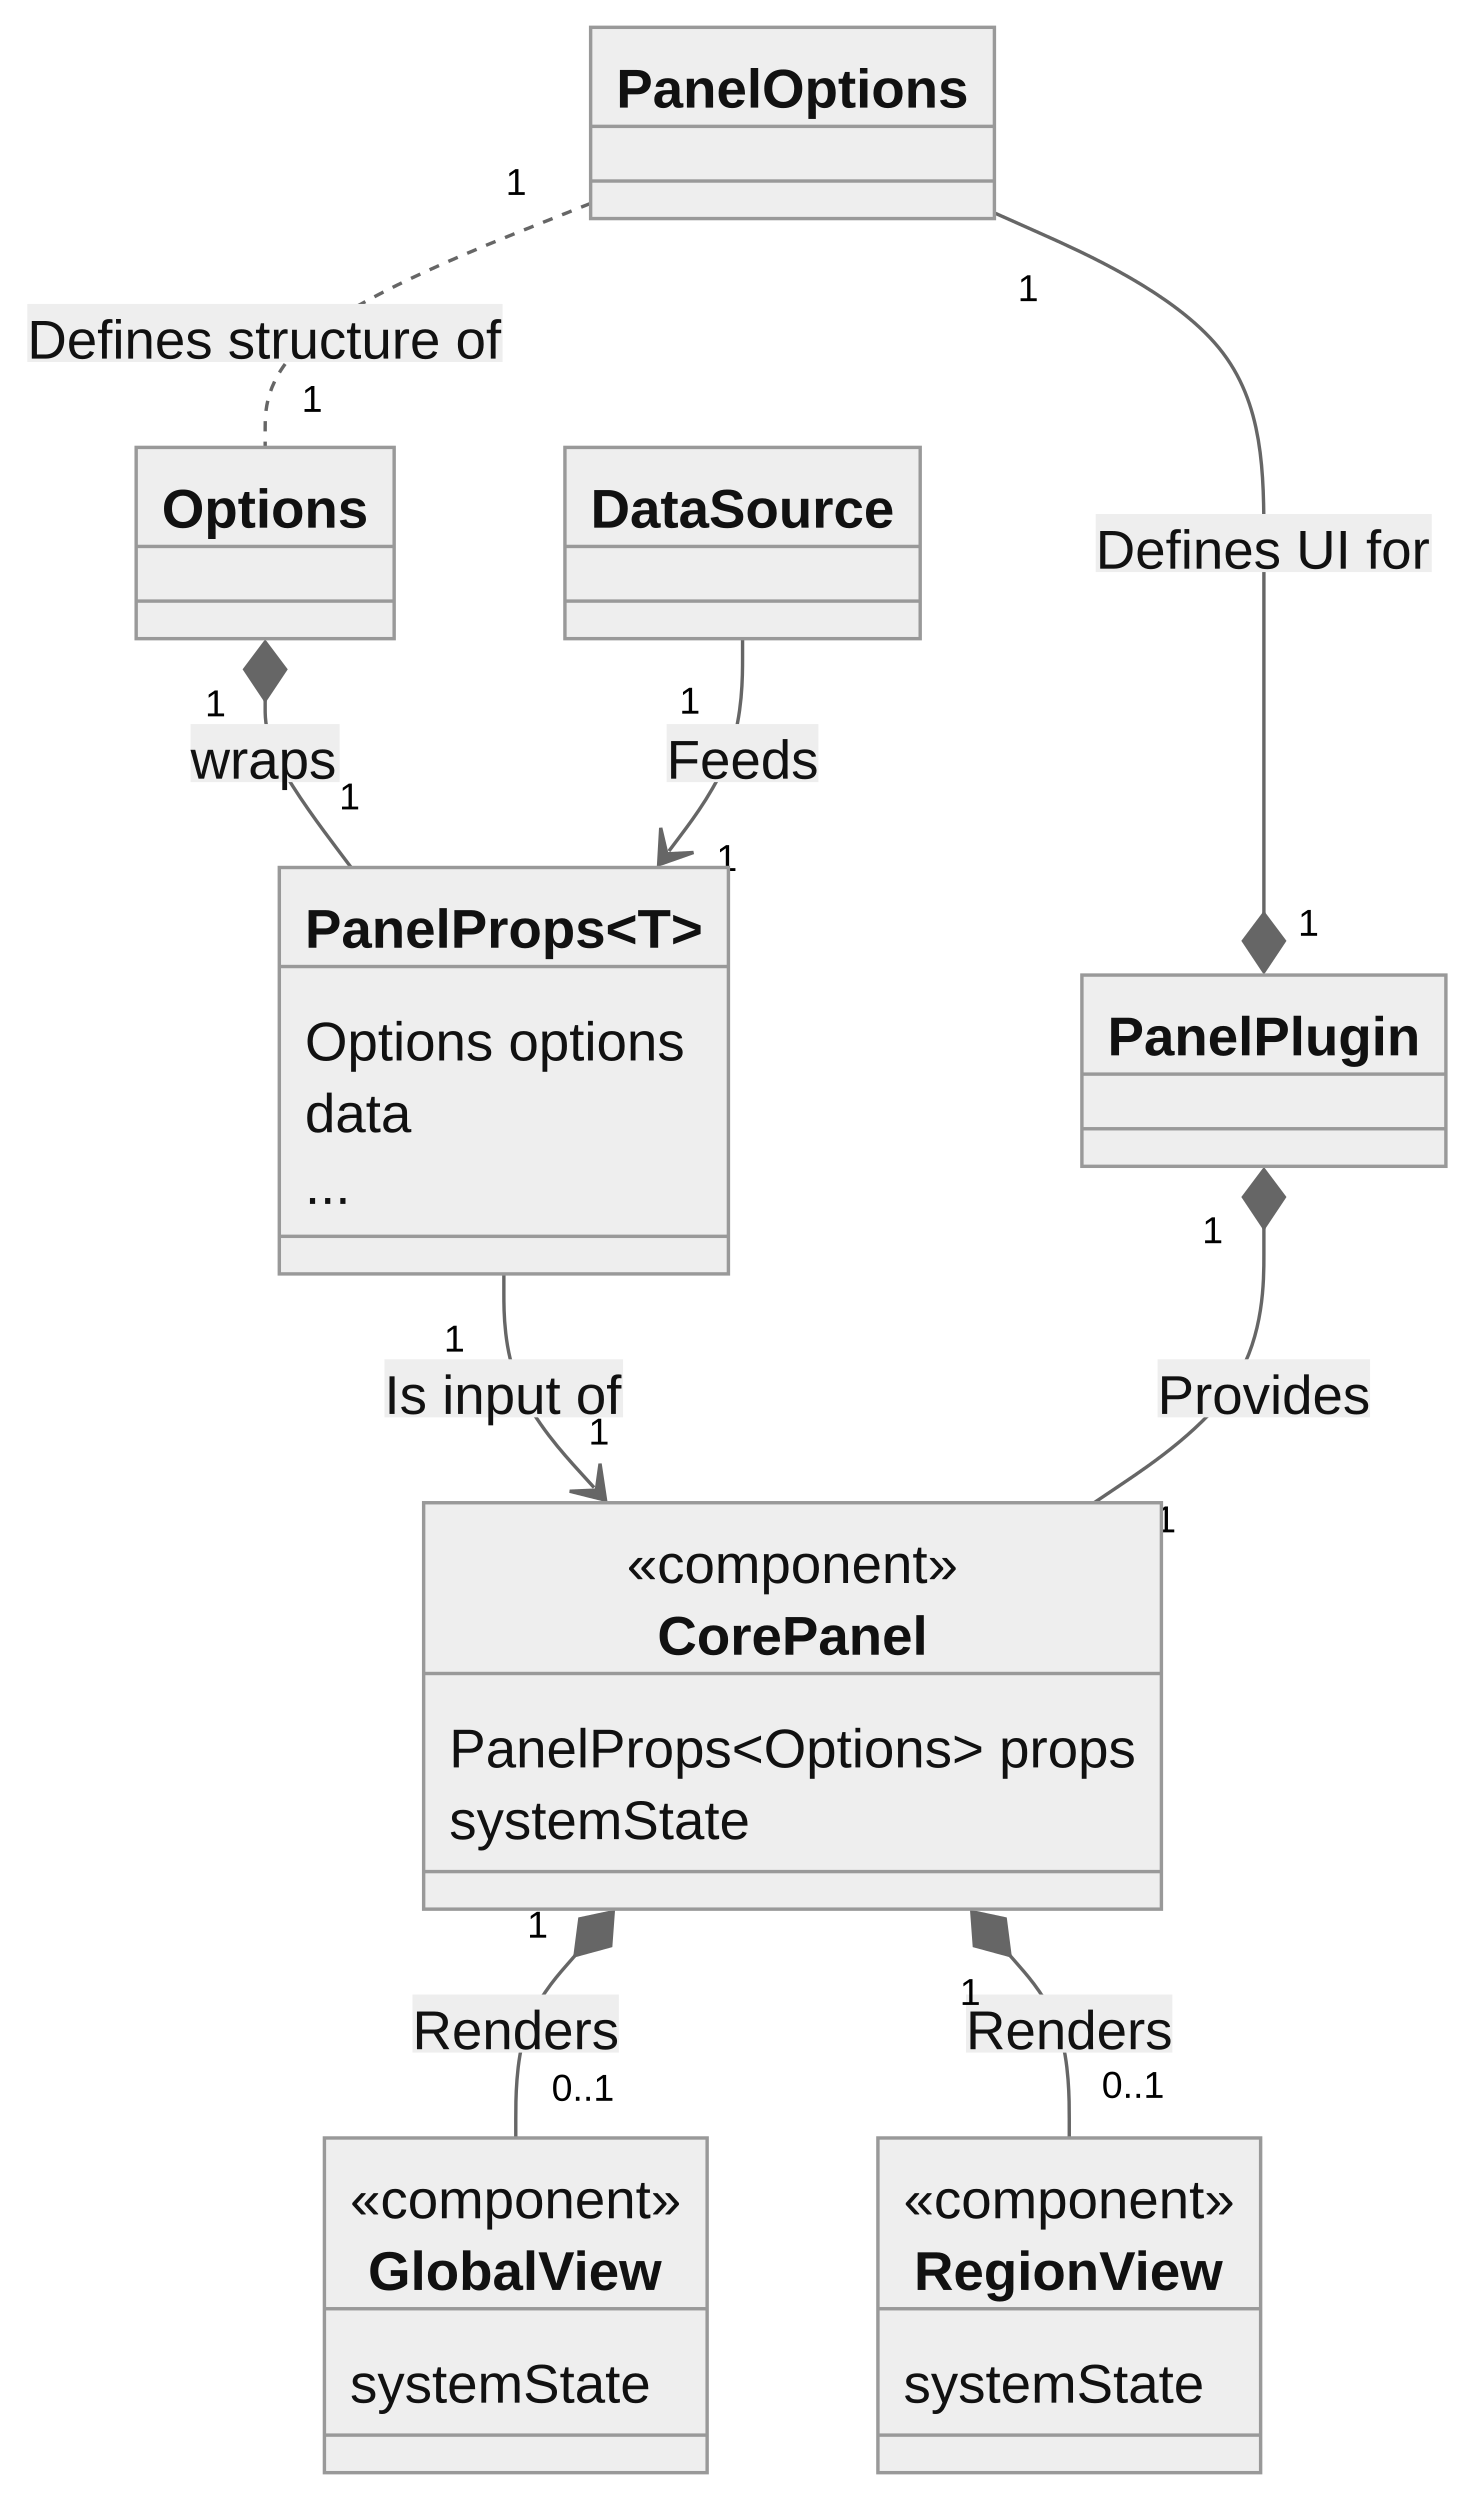
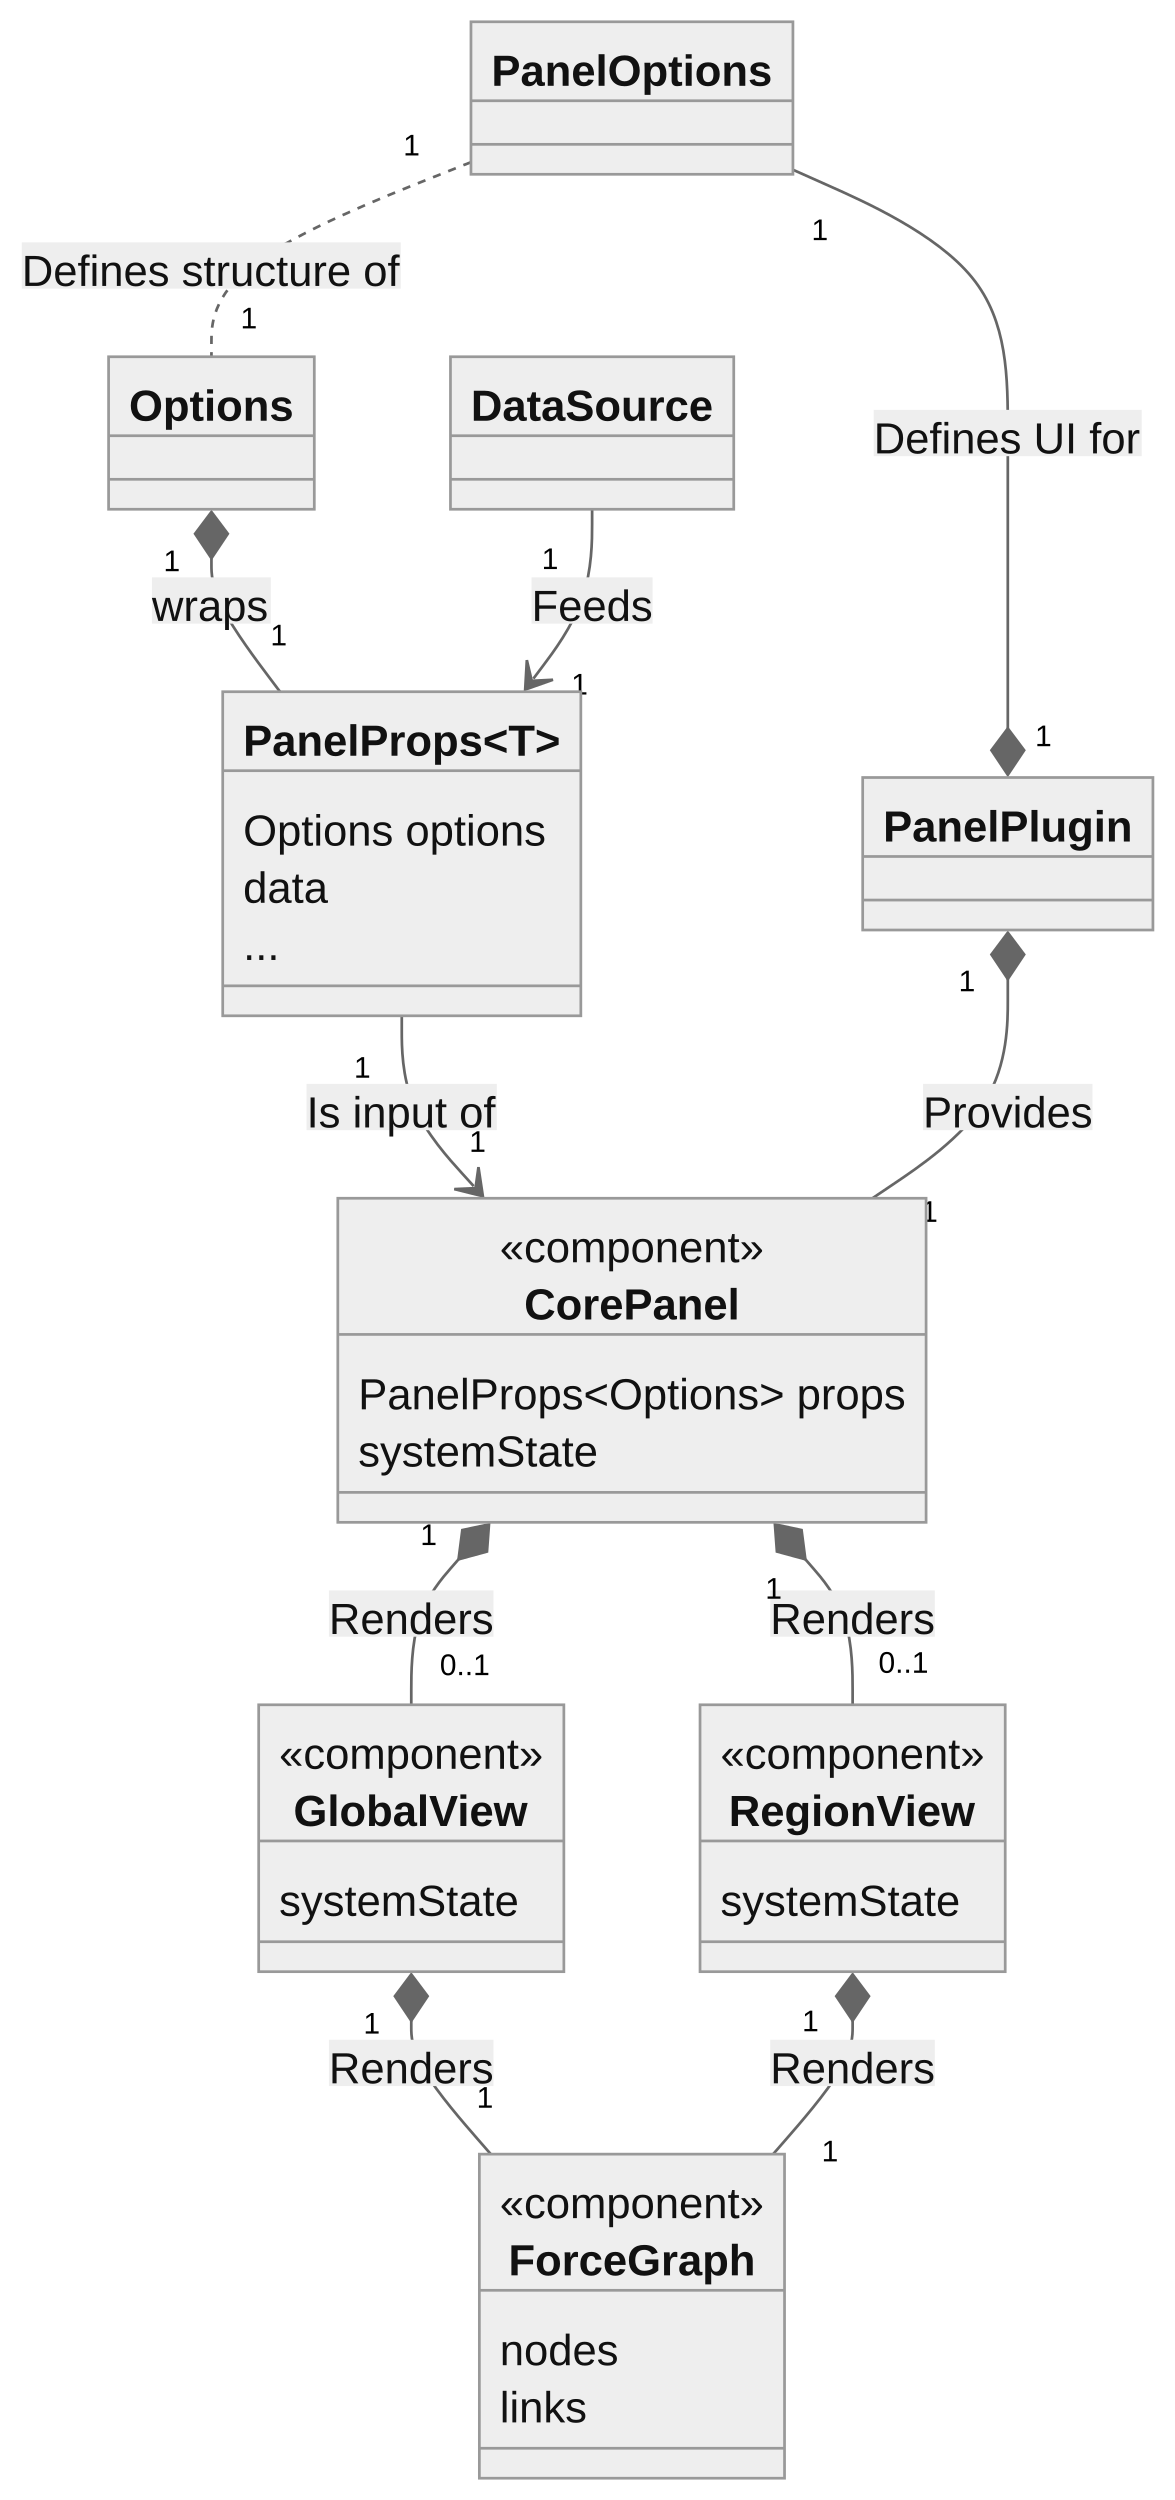
- <svg xmlns="http://www.w3.org/2000/svg" aria-roledescription="classDiagram" role="graphics-document document" viewBox="0 0 431.357 732" style="max-width: 431.357px; background-color: white;" width="100%" id="my-svg">
+ <svg xmlns="http://www.w3.org/2000/svg" aria-roledescription="classDiagram" role="graphics-document document" viewBox="0 0 431.357 918" style="max-width: 431.357px; background-color: white;" width="100%" id="my-svg">
  <style>#my-svg{font-family:"trebuchet ms",verdana,arial,sans-serif;font-size:16px;fill:#000000;}#my-svg .error-icon{fill:#552222;}#my-svg .error-text{fill:#552222;stroke:#552222;}#my-svg .edge-thickness-normal{stroke-width:2px;}#my-svg .edge-thickness-thick{stroke-width:3.5px;}#my-svg .edge-pattern-solid{stroke-dasharray:0;}#my-svg .edge-pattern-dashed{stroke-dasharray:3;}#my-svg .edge-pattern-dotted{stroke-dasharray:2;}#my-svg .marker{fill:#666;stroke:#666;}#my-svg .marker.cross{stroke:#666;}#my-svg svg{font-family:"trebuchet ms",verdana,arial,sans-serif;font-size:16px;}#my-svg g.classGroup text{fill:#999;stroke:none;font-family:"trebuchet ms",verdana,arial,sans-serif;font-size:10px;}#my-svg g.classGroup text .title{font-weight:bolder;}#my-svg .nodeLabel,#my-svg .edgeLabel{color:#111111;}#my-svg .edgeLabel .label rect{fill:#eee;}#my-svg .label text{fill:#111111;}#my-svg .edgeLabel .label span{background:#eee;}#my-svg .classTitle{font-weight:bolder;}#my-svg .node rect,#my-svg .node circle,#my-svg .node ellipse,#my-svg .node polygon,#my-svg .node path{fill:#eee;stroke:#999;stroke-width:1px;}#my-svg .divider{stroke:#999;stroke-width:1;}#my-svg g.clickable{cursor:pointer;}#my-svg g.classGroup rect{fill:#eee;stroke:#999;}#my-svg g.classGroup line{stroke:#999;stroke-width:1;}#my-svg .classLabel .box{stroke:none;stroke-width:0;fill:#eee;opacity:0.5;}#my-svg .classLabel .label{fill:#999;font-size:10px;}#my-svg .relation{stroke:#666;stroke-width:1;fill:none;}#my-svg .dashed-line{stroke-dasharray:3;}#my-svg .dotted-line{stroke-dasharray:1 2;}#my-svg #compositionStart,#my-svg .composition{fill:#666!important;stroke:#666!important;stroke-width:1;}#my-svg #compositionEnd,#my-svg .composition{fill:#666!important;stroke:#666!important;stroke-width:1;}#my-svg #dependencyStart,#my-svg .dependency{fill:#666!important;stroke:#666!important;stroke-width:1;}#my-svg #dependencyStart,#my-svg .dependency{fill:#666!important;stroke:#666!important;stroke-width:1;}#my-svg #extensionStart,#my-svg .extension{fill:transparent!important;stroke:#666!important;stroke-width:1;}#my-svg #extensionEnd,#my-svg .extension{fill:transparent!important;stroke:#666!important;stroke-width:1;}#my-svg #aggregationStart,#my-svg .aggregation{fill:transparent!important;stroke:#666!important;stroke-width:1;}#my-svg #aggregationEnd,#my-svg .aggregation{fill:transparent!important;stroke:#666!important;stroke-width:1;}#my-svg #lollipopStart,#my-svg .lollipop{fill:#eee!important;stroke:#666!important;stroke-width:1;}#my-svg #lollipopEnd,#my-svg .lollipop{fill:#eee!important;stroke:#666!important;stroke-width:1;}#my-svg .edgeTerminals{font-size:11px;}#my-svg .classTitleText{text-anchor:middle;font-size:18px;fill:#000000;}#my-svg :root{--mermaid-font-family:"trebuchet ms",verdana,arial,sans-serif;}</style>
  <g>
    <defs>
      <marker orient="auto" markerHeight="240" markerWidth="190" refY="7" refX="18" class="marker aggregation classDiagram" id="my-svg_classDiagram-aggregationStart">
        <path d="M 18,7 L9,13 L1,7 L9,1 Z" />
      </marker>
    </defs>
    <defs>
      <marker orient="auto" markerHeight="28" markerWidth="20" refY="7" refX="1" class="marker aggregation classDiagram" id="my-svg_classDiagram-aggregationEnd">
        <path d="M 18,7 L9,13 L1,7 L9,1 Z" />
      </marker>
    </defs>
    <defs>
      <marker orient="auto" markerHeight="240" markerWidth="190" refY="7" refX="18" class="marker extension classDiagram" id="my-svg_classDiagram-extensionStart">
        <path d="M 1,7 L18,13 V 1 Z" />
      </marker>
    </defs>
    <defs>
      <marker orient="auto" markerHeight="28" markerWidth="20" refY="7" refX="1" class="marker extension classDiagram" id="my-svg_classDiagram-extensionEnd">
        <path d="M 1,1 V 13 L18,7 Z" />
      </marker>
    </defs>
    <defs>
      <marker orient="auto" markerHeight="240" markerWidth="190" refY="7" refX="18" class="marker composition classDiagram" id="my-svg_classDiagram-compositionStart">
        <path d="M 18,7 L9,13 L1,7 L9,1 Z" />
      </marker>
    </defs>
    <defs>
      <marker orient="auto" markerHeight="28" markerWidth="20" refY="7" refX="1" class="marker composition classDiagram" id="my-svg_classDiagram-compositionEnd">
        <path d="M 18,7 L9,13 L1,7 L9,1 Z" />
      </marker>
    </defs>
    <defs>
      <marker orient="auto" markerHeight="240" markerWidth="190" refY="7" refX="6" class="marker dependency classDiagram" id="my-svg_classDiagram-dependencyStart">
        <path d="M 5,7 L9,13 L1,7 L9,1 Z" />
      </marker>
    </defs>
    <defs>
      <marker orient="auto" markerHeight="28" markerWidth="20" refY="7" refX="13" class="marker dependency classDiagram" id="my-svg_classDiagram-dependencyEnd">
        <path d="M 18,7 L9,13 L14,7 L9,1 Z" />
      </marker>
    </defs>
    <defs>
      <marker orient="auto" markerHeight="240" markerWidth="190" refY="7" refX="13" class="marker lollipop classDiagram" id="my-svg_classDiagram-lollipopStart">
        <circle r="6" cy="7" cx="7" fill="transparent" stroke="black" />
      </marker>
    </defs>
    <defs>
      <marker orient="auto" markerHeight="240" markerWidth="190" refY="7" refX="1" class="marker lollipop classDiagram" id="my-svg_classDiagram-lollipopEnd">
        <circle r="6" cy="7" cx="7" fill="transparent" stroke="black" />
      </marker>
    </defs>
    <g class="root">
      <g class="clusters" />
      <g class="edgePaths">
        <path marker-end="url(#my-svg_classDiagram-compositionEnd)" style="fill:none" class="edge-pattern-solid relation" id="id1" d="M291.164,62.341L304.315,68.201C317.465,74.06,343.767,85.78,356.918,101.89C370.068,118,370.068,138.5,370.068,159C370.068,179.5,370.068,200,370.068,218.083C370.068,236.167,370.068,251.833,370.068,259.667L370.068,267.5" />
        <path style="fill:none" class="edge-pattern-dashed relation" id="id2" d="M172.938,59.544L157.055,65.87C141.172,72.196,109.406,84.848,93.523,96.757C77.641,108.667,77.641,119.833,77.641,125.417L77.641,131" />
        <path marker-end="url(#my-svg_classDiagram-dependencyEnd)" style="fill:none" class="edge-pattern-solid relation" id="id3" d="M147.531,373L147.531,378.583C147.531,384.167,147.531,395.333,151.933,405.76C156.335,416.187,165.138,425.873,169.539,430.716L173.941,435.56" />
        <path marker-start="url(#my-svg_classDiagram-compositionStart)" style="fill:none" class="edge-pattern-solid relation" id="id4" d="M77.641,205L77.641,207.583C77.641,210.167,77.641,215.333,81.837,223.5C86.033,231.667,94.424,242.833,98.62,248.417L102.816,254" />
        <path marker-end="url(#my-svg_classDiagram-dependencyEnd)" style="fill:none" class="edge-pattern-solid relation" id="id5" d="M217.422,187L217.422,192.583C217.422,198.167,217.422,209.333,213.827,219.701C210.232,230.068,203.041,239.636,199.446,244.42L195.851,249.203" />
        <path marker-start="url(#my-svg_classDiagram-compositionStart)" style="fill:none" class="edge-pattern-solid relation" id="id6" d="M370.068,359.5L370.068,367.333C370.068,375.167,370.068,390.833,361.782,404.25C353.496,417.667,336.924,428.833,328.638,434.417L320.352,440" />
        <path marker-start="url(#my-svg_classDiagram-compositionStart)" style="fill:none" class="edge-pattern-solid relation" id="id7" d="M168.384,572.571L165.49,575.893C162.596,579.214,156.808,585.857,153.914,594.762C151.02,603.667,151.02,614.833,151.02,620.417L151.02,626" />
        <path marker-start="url(#my-svg_classDiagram-compositionStart)" style="fill:none" class="edge-pattern-solid relation" id="id8" d="M295.718,572.571L298.612,575.893C301.506,579.214,307.294,585.857,310.188,594.762C313.082,603.667,313.082,614.833,313.082,620.417L313.082,626" />
+         <path marker-start="url(#my-svg_classDiagram-compositionStart)" style="fill:none" class="edge-pattern-solid relation" id="id9" d="M151.02,742L151.02,744.583C151.02,747.167,151.02,752.333,155.884,760.5C160.749,768.667,170.479,779.833,175.343,785.417L180.208,791" />
+         <path marker-start="url(#my-svg_classDiagram-compositionStart)" style="fill:none" class="edge-pattern-solid relation" id="id10" d="M313.082,742L313.082,744.583C313.082,747.167,313.082,752.333,308.217,760.5C303.352,768.667,293.623,779.833,288.758,785.417L283.893,791" />
      </g>
      <g class="edgeLabels">
        <g transform="translate(370.0684, 159)" class="edgeLabel">
          <g transform="translate(-49.24219, -8.5)" class="label">
            <rect height="17.001" width="98.398" ry="0" rx="0" />
            <text style="">
              <tspan class="row" x="0" dy="1em" xml:space="preserve">Defines UI for</tspan>
            </text>
          </g>
        </g>
        <g transform="translate(301.0437, 83.1647)" class="edgeTerminals">
          <g transform="translate(-3.0625, -6)" class="inner">
            <text style="">
              <tspan class="row" x="0" dy="1em" xml:space="preserve">1</tspan>
            </text>
          </g>
        </g>
        <g transform="translate(380.0684, 263)" class="edgeTerminals">
          <g transform="translate(-3.0625, -6)" class="inner" />
          <text style="">
            <tspan class="row" x="0" dy="1em" xml:space="preserve">1</tspan>
          </text>
        </g>
        <g transform="translate(77.64062, 97.5)" class="edgeLabel">
          <g transform="translate(-69.64062, -8.5)" class="label">
-             <rect height="17.001" width="139.156" ry="0" rx="0" />
+             <rect height="17.001" width="139.155" ry="0" rx="0" />
            <text style="">
              <tspan class="row" x="0" dy="1em" xml:space="preserve">Defines structure of</tspan>
            </text>
          </g>
        </g>
        <g transform="translate(151.1293, 52.08423)" class="edgeTerminals">
          <g transform="translate(-3.0625, -6)" class="inner">
            <text style="">
              <tspan class="row" x="0" dy="1em" xml:space="preserve">1</tspan>
            </text>
          </g>
        </g>
        <g transform="translate(88.32485, 109.5858)" class="edgeTerminals">
          <g transform="translate(-3.0625, -6)" class="inner" />
          <text style="">
            <tspan class="row" x="0" dy="1em" xml:space="preserve">1</tspan>
          </text>
        </g>
        <g transform="translate(147.5312, 406.5)" class="edgeLabel">
          <g transform="translate(-34.96484, -8.5)" class="label">
            <rect height="17.001" width="69.869" ry="0" rx="0" />
            <text style="">
              <tspan class="row" x="0" dy="1em" xml:space="preserve">Is input of</tspan>
            </text>
          </g>
        </g>
        <g transform="translate(133.042, 390.7421)" class="edgeTerminals">
          <g transform="translate(-3.0625, -6)" class="inner">
            <text style="">
              <tspan class="row" x="0" dy="1em" xml:space="preserve">1</tspan>
            </text>
          </g>
        </g>
        <g transform="translate(172.3073, 411.9609)" class="edgeTerminals">
          <g transform="translate(-3.0625, -6)" class="inner" />
          <text style="">
            <tspan class="row" x="0" dy="1em" xml:space="preserve">1</tspan>
          </text>
        </g>
        <g transform="translate(77.64062, 220.5)" class="edgeLabel">
          <g transform="translate(-21.84375, -8.5)" class="label">
-             <rect height="17.001" width="43.648" ry="0" rx="0" />
+             <rect height="17.001" width="43.647" ry="0" rx="0" />
            <text style="">
              <tspan class="row" x="0" dy="1em" xml:space="preserve">wraps</tspan>
            </text>
          </g>
        </g>
        <g transform="translate(63.09626, 204.739)" class="edgeTerminals">
          <g transform="translate(-3.0625, -6)" class="inner">
            <text style="">
              <tspan class="row" x="0" dy="1em" xml:space="preserve">1</tspan>
            </text>
          </g>
        </g>
        <g transform="translate(99.29404, 225.9986)" class="edgeTerminals">
          <g transform="translate(-3.0625, -6)" class="inner" />
          <text style="">
            <tspan class="row" x="0" dy="1em" xml:space="preserve">1</tspan>
          </text>
        </g>
        <g transform="translate(217.4219, 220.5)" class="edgeLabel">
          <g transform="translate(-22.23438, -8.5)" class="label">
            <rect height="17.001" width="44.439" ry="0" rx="0" />
            <text style="">
              <tspan class="row" x="0" dy="1em" xml:space="preserve">Feeds</tspan>
            </text>
          </g>
        </g>
        <g transform="translate(201.9763, 203.9601)" class="edgeTerminals">
          <g transform="translate(-3.0625, -6)" class="inner">
            <text style="">
              <tspan class="row" x="0" dy="1em" xml:space="preserve">1</tspan>
            </text>
          </g>
        </g>
        <g transform="translate(209.751, 244.0218)" class="edgeTerminals">
          <g transform="translate(-3.0625, -6)" class="inner" />
          <text style="">
            <tspan class="row" x="0" dy="1em" xml:space="preserve">1</tspan>
          </text>
        </g>
        <g transform="translate(370.0684, 406.5)" class="edgeLabel">
          <g transform="translate(-31.125, -8.5)" class="label">
-             <rect height="17.001" width="62.206" ry="0" rx="0" />
+             <rect height="17.001" width="62.205" ry="0" rx="0" />
            <text style="">
              <tspan class="row" x="0" dy="1em" xml:space="preserve">Provides</tspan>
            </text>
          </g>
        </g>
        <g transform="translate(355.0684, 359)" class="edgeTerminals">
          <g transform="translate(-3.0625, -6)" class="inner">
            <text style="">
              <tspan class="row" x="0" dy="1em" xml:space="preserve">1</tspan>
            </text>
          </g>
        </g>
        <g transform="translate(338.2472, 437.6604)" class="edgeTerminals">
          <g transform="translate(-3.0625, -6)" class="inner" />
          <text style="">
            <tspan class="row" x="0" dy="1em" xml:space="preserve">1</tspan>
          </text>
        </g>
        <g transform="translate(151.0195, 592.5)" class="edgeLabel">
          <g transform="translate(-30.24219, -8.5)" class="label">
-             <rect height="17.001" width="60.428" ry="0" rx="0" />
+             <rect height="17.001" width="60.427" ry="0" rx="0" />
            <text style="">
              <tspan class="row" x="0" dy="1em" xml:space="preserve">Renders</tspan>
            </text>
          </g>
        </g>
        <g transform="translate(157.4027, 562.3404)" class="edgeTerminals">
          <g transform="translate(-3.0625, -6)" class="inner">
            <text style="">
              <tspan class="row" x="0" dy="1em" xml:space="preserve">1</tspan>
            </text>
          </g>
        </g>
        <g transform="translate(161.5062, 604.1112)" class="edgeTerminals">
          <g transform="translate(-9.179688, -6)" class="inner" />
          <text style="">
            <tspan class="row" x="0" dy="1em" xml:space="preserve">0..1</tspan>
          </text>
        </g>
        <g transform="translate(313.082, 592.5)" class="edgeLabel">
          <g transform="translate(-30.24219, -8.5)" class="label">
-             <rect height="17.001" width="60.428" ry="0" rx="0" />
+             <rect height="17.001" width="60.427" ry="0" rx="0" />
            <text style="">
              <tspan class="row" x="0" dy="1em" xml:space="preserve">Renders</tspan>
            </text>
          </g>
        </g>
        <g transform="translate(284.0802, 582.0481)" class="edgeTerminals">
          <g transform="translate(-3.0625, -6)" class="inner">
            <text style="">
              <tspan class="row" x="0" dy="1em" xml:space="preserve">1</tspan>
            </text>
          </g>
        </g>
        <g transform="translate(322.5833, 603.2579)" class="edgeTerminals">
          <g transform="translate(-9.179688, -6)" class="inner" />
          <text style="">
            <tspan class="row" x="0" dy="1em" xml:space="preserve">0..1</tspan>
+           </text>
+         </g>
+         <g transform="translate(151.0195, 757.5)" class="edgeLabel">
+           <g transform="translate(-30.24219, -8.5)" class="label">
+             <rect height="17.001" width="60.427" ry="0" rx="0" />
+             <text style="">
+               <tspan class="row" x="0" dy="1em" xml:space="preserve">Renders</tspan>
+             </text>
+           </g>
+         </g>
+         <g transform="translate(136.5183, 741.7421)" class="edgeTerminals">
+           <g transform="translate(-3.0625, -6)" class="inner">
+             <text style="">
+               <tspan class="row" x="0" dy="1em" xml:space="preserve">1</tspan>
+             </text>
+           </g>
+         </g>
+         <g transform="translate(175.0214, 762.9519)" class="edgeTerminals">
+           <g transform="translate(-3.0625, -6)" class="inner" />
+           <text style="">
+             <tspan class="row" x="0" dy="1em" xml:space="preserve">1</tspan>
+           </text>
+         </g>
+         <g transform="translate(313.082, 757.5)" class="edgeLabel">
+           <g transform="translate(-30.24219, -8.5)" class="label">
+             <rect height="17.001" width="60.427" ry="0" rx="0" />
+             <text style="">
+               <tspan class="row" x="0" dy="1em" xml:space="preserve">Renders</tspan>
+             </text>
+           </g>
+         </g>
+         <g transform="translate(297.5954, 740.8888)" class="edgeTerminals">
+           <g transform="translate(-3.0625, -6)" class="inner">
+             <text style="">
+               <tspan class="row" x="0" dy="1em" xml:space="preserve">1</tspan>
+             </text>
+           </g>
+         </g>
+         <g transform="translate(301.6989, 782.6596)" class="edgeTerminals">
+           <g transform="translate(-3.0625, -6)" class="inner" />
+           <text style="">
+             <tspan class="row" x="0" dy="1em" xml:space="preserve">1</tspan>
          </text>
        </g>
      </g>
      <g class="nodes">
        <g transform="translate(370.0684, 313.5)" id="classId-PanelPlugin-0" class="node default">
          <rect height="56" width="106.578" y="-28" x="-53.289" class="outer title-state" />
          <line y2="1" y1="1" x2="53.289" x1="-53.289" class="divider" />
          <line y2="17" y1="17" x2="53.289" x1="-53.289" class="divider" />
          <g class="label">
            <text style="">
              <tspan class="title-row" x="0" dy="1em" xml:space="preserve" />
            </text>
            <text transform="translate( -45.78906, -20.5)" class="classTitle" style="">
              <tspan class="title-row" x="0" dy="1em" xml:space="preserve">PanelPlugin</tspan>
            </text>
          </g>
        </g>
        <g transform="translate(147.5312, 313.5)" id="classId-PanelProps-1" class="node default">
          <rect height="119" width="131.5" y="-59.5" x="-65.75" class="outer title-state" />
          <line y2="-30.5" y1="-30.5" x2="65.75" x1="-65.75" class="divider" />
          <line y2="48.5" y1="48.5" x2="65.75" x1="-65.75" class="divider" />
          <g class="label">
            <text style="">
              <tspan class="title-row" x="0" dy="1em" xml:space="preserve" />
            </text>
            <text transform="translate( -58.25, -52)" class="classTitle" style="">
              <tspan class="title-row" x="0" dy="1em" xml:space="preserve">PanelProps&lt;T&gt;</tspan>
            </text>
            <text transform="translate( -58.25, -19)" style="">
              <tspan class="title-row" x="0" dy="1em" xml:space="preserve">Options options</tspan>
            </text>
            <text transform="translate( -58.25, 2)" style="">
              <tspan class="title-row" x="0" dy="1em" xml:space="preserve">data</tspan>
            </text>
            <text transform="translate( -58.25, 23)" style="">
              <tspan class="title-row" x="0" dy="1em" xml:space="preserve">...</tspan>
            </text>
          </g>
        </g>
        <g transform="translate(232.0508, 499.5)" id="classId-CorePanel-2" class="node default">
          <rect height="119" width="216.016" y="-59.5" x="-108.008" class="outer title-state" />
          <line y2="-9.5" y1="-9.5" x2="108.008" x1="-108.008" class="divider" />
          <line y2="48.5" y1="48.5" x2="108.008" x1="-108.008" class="divider" />
          <g class="label">
            <text transform="translate( -48.53125, -52)" style="">
              <tspan class="title-row" x="0" dy="1em" xml:space="preserve">«component»</tspan>
            </text>
            <text transform="translate( -39.57031, -31)" class="classTitle" style="">
              <tspan class="title-row" x="0" dy="1em" xml:space="preserve">CorePanel</tspan>
            </text>
            <text transform="translate( -100.5078, 2)" style="">
              <tspan class="title-row" x="0" dy="1em" xml:space="preserve">PanelProps&lt;Options&gt; props</tspan>
            </text>
            <text transform="translate( -100.5078, 23)" style="">
              <tspan class="title-row" x="0" dy="1em" xml:space="preserve">systemState</tspan>
            </text>
          </g>
        </g>
        <g transform="translate(151.0195, 675)" id="classId-GlobalView-3" class="node default">
          <rect height="98" width="112.062" y="-49" x="-56.031" class="outer title-state" />
          <line y2="1" y1="1" x2="56.031" x1="-56.031" class="divider" />
          <line y2="38" y1="38" x2="56.031" x1="-56.031" class="divider" />
          <g class="label">
            <text transform="translate( -48.53125, -41.5)" style="">
              <tspan class="title-row" x="0" dy="1em" xml:space="preserve">«component»</tspan>
            </text>
            <text transform="translate( -43.25391, -20.5)" class="classTitle" style="">
              <tspan class="title-row" x="0" dy="1em" xml:space="preserve">GlobalView</tspan>
            </text>
            <text transform="translate( -48.53125, 12.5)" style="">
              <tspan class="title-row" x="0" dy="1em" xml:space="preserve">systemState</tspan>
            </text>
          </g>
        </g>
        <g transform="translate(313.082, 675)" id="classId-RegionView-4" class="node default">
          <rect height="98" width="112.062" y="-49" x="-56.031" class="outer title-state" />
          <line y2="1" y1="1" x2="56.031" x1="-56.031" class="divider" />
          <line y2="38" y1="38" x2="56.031" x1="-56.031" class="divider" />
          <g class="label">
            <text transform="translate( -48.53125, -41.5)" style="">
              <tspan class="title-row" x="0" dy="1em" xml:space="preserve">«component»</tspan>
            </text>
            <text transform="translate( -45.47266, -20.5)" class="classTitle" style="">
              <tspan class="title-row" x="0" dy="1em" xml:space="preserve">RegionView</tspan>
            </text>
            <text transform="translate( -48.53125, 12.5)" style="">
              <tspan class="title-row" x="0" dy="1em" xml:space="preserve">systemState</tspan>
            </text>
          </g>
        </g>
        <g transform="translate(217.4219, 159)" id="classId-DataSource-5" class="node default">
          <rect height="56" width="104.023" y="-28" x="-52.012" class="outer title-state" />
          <line y2="1" y1="1" x2="52.012" x1="-52.012" class="divider" />
          <line y2="17" y1="17" x2="52.012" x1="-52.012" class="divider" />
          <g class="label">
            <text style="">
              <tspan class="title-row" x="0" dy="1em" xml:space="preserve" />
            </text>
            <text transform="translate( -44.51172, -20.5)" class="classTitle" style="">
              <tspan class="title-row" x="0" dy="1em" xml:space="preserve">DataSource</tspan>
            </text>
          </g>
        </g>
-         <g transform="translate(232.0508, 36)" id="classId-PanelOptions-6" class="node default">
+         <g transform="translate(232.0508, 850.5)" id="classId-ForceGraph-6" class="node default">
+           <rect height="119" width="112.062" y="-59.5" x="-56.031" class="outer title-state" />
+           <line y2="-9.5" y1="-9.5" x2="56.031" x1="-56.031" class="divider" />
+           <line y2="48.5" y1="48.5" x2="56.031" x1="-56.031" class="divider" />
+           <g class="label">
+             <text transform="translate( -48.53125, -52)" style="">
+               <tspan class="title-row" x="0" dy="1em" xml:space="preserve">«component»</tspan>
+             </text>
+             <text transform="translate( -45.34375, -31)" class="classTitle" style="">
+               <tspan class="title-row" x="0" dy="1em" xml:space="preserve">ForceGraph</tspan>
+             </text>
+             <text transform="translate( -48.53125, 2)" style="">
+               <tspan class="title-row" x="0" dy="1em" xml:space="preserve">nodes</tspan>
+             </text>
+             <text transform="translate( -48.53125, 23)" style="">
+               <tspan class="title-row" x="0" dy="1em" xml:space="preserve">links</tspan>
+             </text>
+           </g>
+         </g>
+         <g transform="translate(232.0508, 36)" id="classId-PanelOptions-7" class="node default">
          <rect height="56" width="118.227" y="-28" x="-59.113" class="outer title-state" />
          <line y2="1" y1="1" x2="59.113" x1="-59.113" class="divider" />
          <line y2="17" y1="17" x2="59.113" x1="-59.113" class="divider" />
          <g class="label">
            <text style="">
              <tspan class="title-row" x="0" dy="1em" xml:space="preserve" />
            </text>
            <text transform="translate( -51.61328, -20.5)" class="classTitle" style="">
              <tspan class="title-row" x="0" dy="1em" xml:space="preserve">PanelOptions</tspan>
            </text>
          </g>
        </g>
-         <g transform="translate(77.64062, 159)" id="classId-Options-7" class="node default">
+         <g transform="translate(77.64062, 159)" id="classId-Options-8" class="node default">
          <rect height="56" width="75.539" y="-28" x="-37.77" class="outer title-state" />
          <line y2="1" y1="1" x2="37.77" x1="-37.77" class="divider" />
          <line y2="17" y1="17" x2="37.77" x1="-37.77" class="divider" />
          <g class="label">
            <text style="">
              <tspan class="title-row" x="0" dy="1em" xml:space="preserve" />
            </text>
            <text transform="translate( -30.26953, -20.5)" class="classTitle" style="">
              <tspan class="title-row" x="0" dy="1em" xml:space="preserve">Options</tspan>
            </text>
          </g>
        </g>
      </g>
    </g>
  </g>
</svg>
